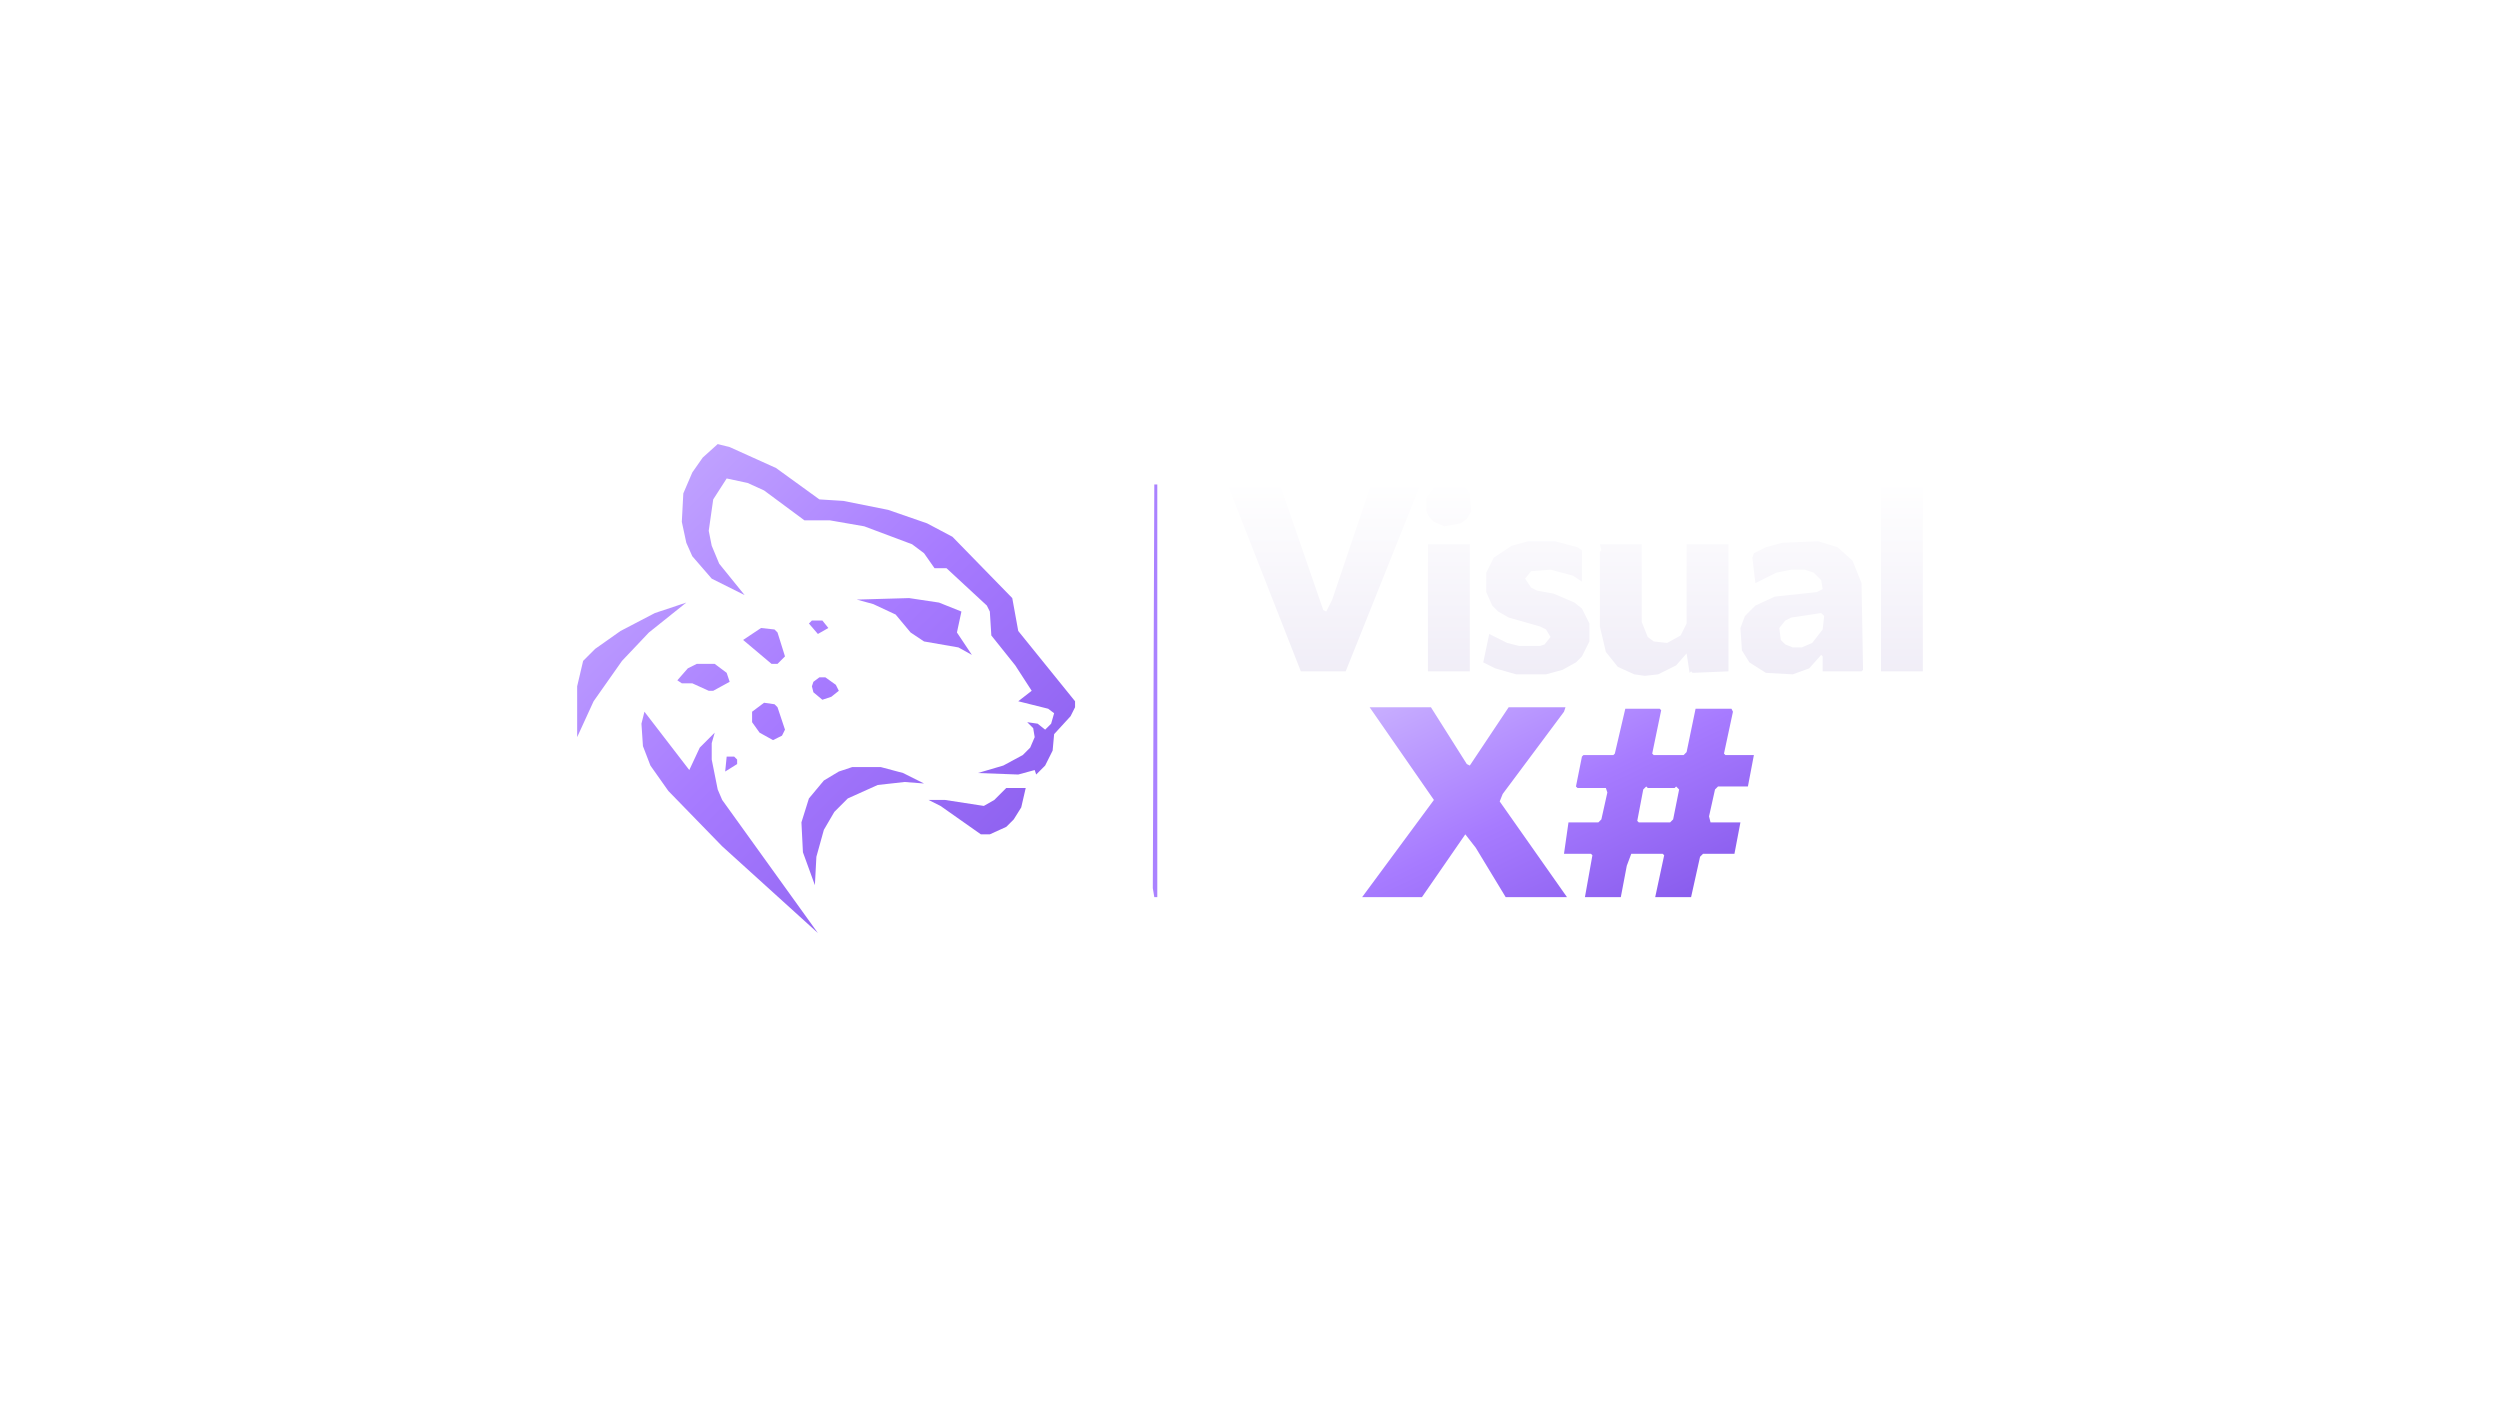
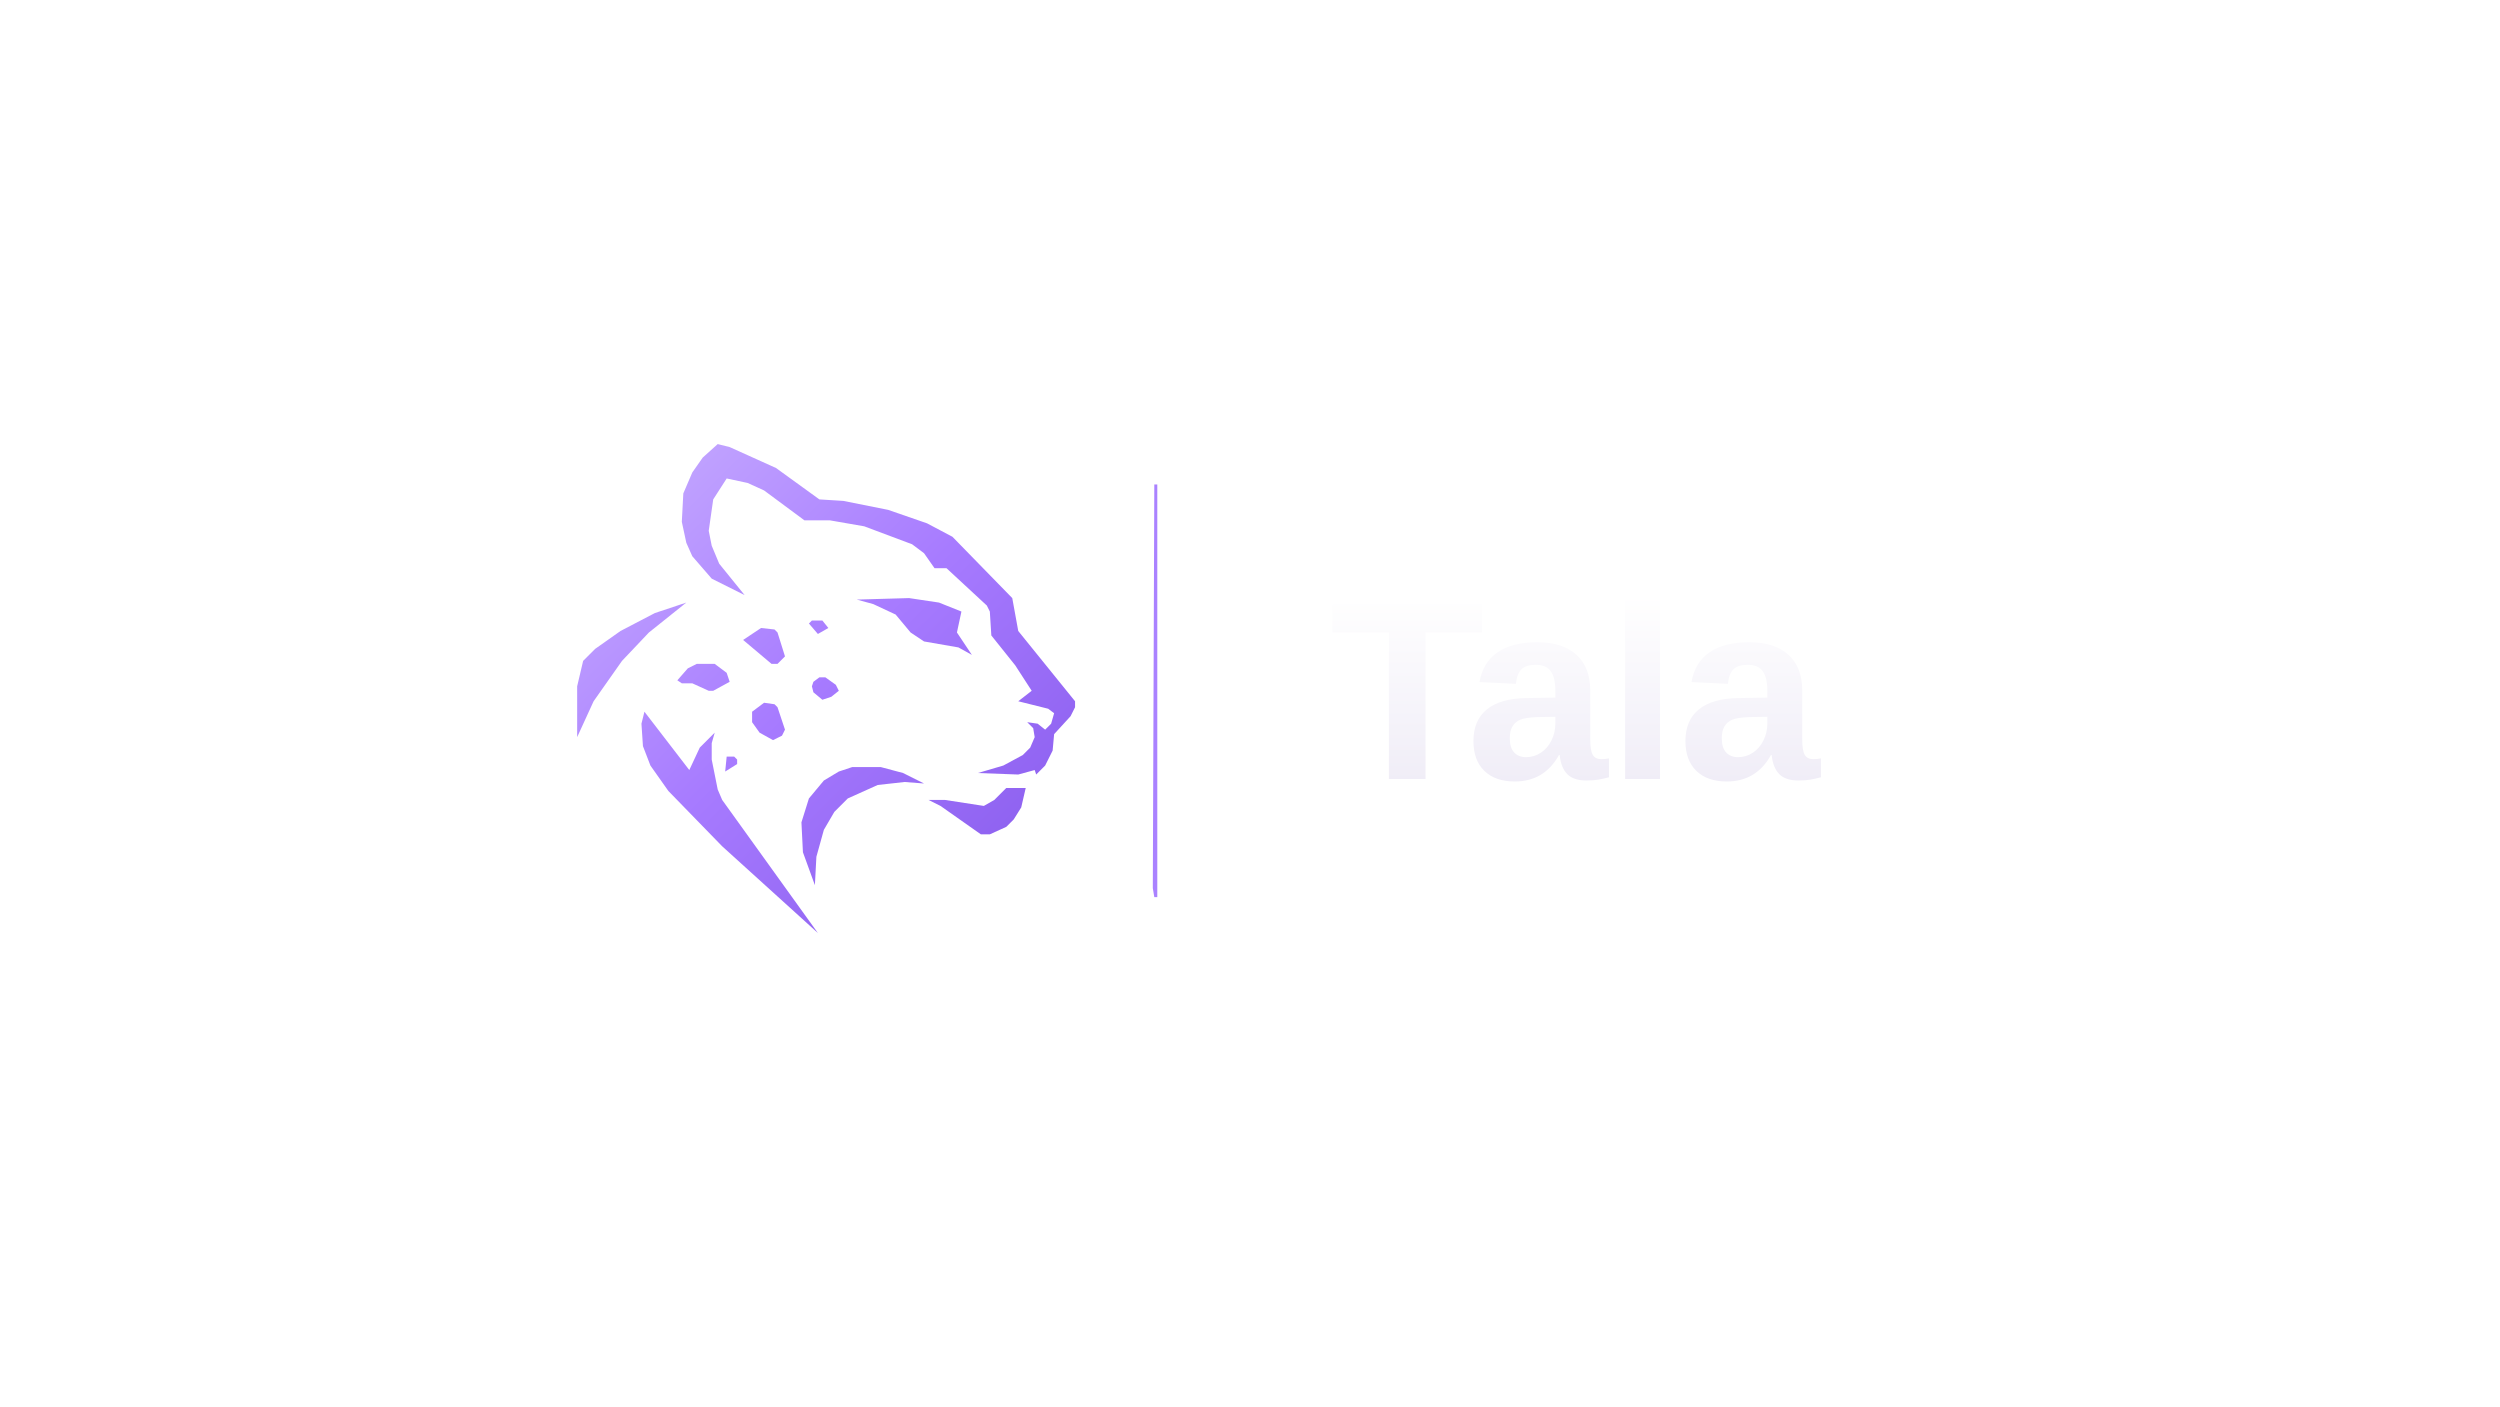
<svg xmlns="http://www.w3.org/2000/svg" width="1672" height="941" viewBox="0 0 1672 941">
  <defs>
    <linearGradient id="purple" x1="0" y1="0" x2="1" y2="1">
      <stop offset="0" stop-color="#c9b0ff" />
      <stop offset="0.48" stop-color="#a77bff" />
      <stop offset="1" stop-color="#8457ea" />
    </linearGradient>
    <linearGradient id="white" x1="0" y1="0" x2="0" y2="1">
      <stop offset="0" stop-color="#ffffff" />
      <stop offset="1" stop-color="#f0edf7" />
    </linearGradient>
  </defs>
  <g id="logo" fill-rule="evenodd" clip-rule="evenodd">
    <path id="leopard" d="M 686 527 L 673 527 L 665 535 L 658 539 L 632 535 L 621 535 L 629 539 L 656 558 L 662 558 L 673 553 L 678 548 L 683 540 Z M 618 524 L 604 517 L 589 513 L 570 513 L 561 516 L 551 522 L 541 534 L 536 550 L 537 570 L 545 592 L 546 573 L 551 555 L 558 543 L 567 534 L 587 525 L 605 523 Z M 491 506 L 486 506 L 485 516 L 493 511 L 493 508 Z M 431 476 L 429 484 L 430 499 L 435 512 L 447 529 L 483 566 L 547 624 L 483 535 L 480 528 L 476 508 L 476 497 L 478 490 L 468 500 L 461 515 Z M 511 470 L 503 476 L 503 483 L 508 490 L 517 495 L 523 492 L 525 488 L 520 473 L 518 471 Z M 543 459 L 544 463 L 550 468 L 556 466 L 561 462 L 559 458 L 552 453 L 548 453 L 544 456 Z M 453 455 L 456 457 L 463 457 L 474 462 L 477 462 L 488 456 L 486 450 L 478 444 L 466 444 L 460 447 Z M 497 428 L 516 444 L 520 444 L 525 439 L 520 423 L 518 421 L 509 420 Z M 541 417 L 547 424 L 554 420 L 550 415 L 543 415 Z M 459 403 L 438 410 L 415 422 L 398 434 L 390 442 L 386 459 L 386 493 L 397 469 L 416 442 L 434 423 Z M 573 401 L 584 404 L 599 411 L 609 423 L 618 429 L 641 433 L 650 438 L 640 423 L 643 409 L 628 403 L 608 400 Z M 470 306 L 463 316 L 457 330 L 456 349 L 459 363 L 463 372 L 476 387 L 498 398 L 481 377 L 476 365 L 474 355 L 477 334 L 486 320 L 500 323 L 511 328 L 538 348 L 555 348 L 578 352 L 610 364 L 618 370 L 625 380 L 633 380 L 660 405 L 662 409 L 663 425 L 679 445 L 690 462 L 681 469 L 701 474 L 705 477 L 703 484 L 699 488 L 694 484 L 687 483 L 691 487 L 692 493 L 689 500 L 684 505 L 671 512 L 654 517 L 681 518 L 692 515 L 693 518 L 699 512 L 704 502 L 705 491 L 716 479 L 719 473 L 719 469 L 681 422 L 677 400 L 637 359 L 620 350 L 594 341 L 564 335 L 548 334 L 519 313 L 488 299 L 480 297 Z" fill="url(#purple)" />
    <path id="divider" d="M 772 324 L 771 594 L 772 600 L 774 600 L 774 324 Z" fill="#aa82ff" />
-     <path id="visual" d="M 1220 412 L 1219 421 L 1212 430 L 1205 433 L 1199 433 L 1194 431 L 1191 428 L 1190 420 L 1194 415 L 1198 413 L 1218 410 Z M 1070 364 L 1071 368 L 1070 369 L 1070 419 L 1074 436 L 1082 446 L 1093 451 L 1100 452 L 1109 451 L 1121 445 L 1128 437 L 1130 450 L 1131 449 L 1132 450 L 1156 449 L 1156 364 L 1128 364 L 1128 417 L 1124 425 L 1115 430 L 1106 429 L 1102 426 L 1098 416 L 1098 364 Z M 955 364 L 955 449 L 983 449 L 983 364 Z M 1173 370 L 1172 373 L 1174 390 L 1188 383 L 1198 381 L 1207 381 L 1213 383 L 1218 388 L 1219 394 L 1215 396 L 1187 399 L 1174 405 L 1167 412 L 1164 420 L 1165 435 L 1170 443 L 1181 450 L 1199 451 L 1210 447 L 1218 438 L 1219 439 L 1219 449 L 1245 449 L 1246 448 L 1245 390 L 1239 375 L 1229 366 L 1216 362 L 1192 363 L 1181 366 Z M 1022 362 L 1011 365 L 999 373 L 994 383 L 994 396 L 998 405 L 1002 409 L 1009 413 L 1030 419 L 1034 421 L 1037 426 L 1033 431 L 1030 432 L 1016 432 L 1008 430 L 996 424 L 992 443 L 1000 447 L 1014 451 L 1034 451 L 1045 448 L 1054 443 L 1058 439 L 1063 429 L 1063 417 L 1058 407 L 1053 403 L 1039 397 L 1028 395 L 1024 393 L 1020 387 L 1024 382 L 1037 381 L 1052 385 L 1058 389 L 1058 368 L 1055 366 L 1040 362 Z M 821 324 L 870 449 L 900 449 L 950 324 L 917 324 L 891 401 L 887 409 L 885 408 L 856 324 Z M 1259 322 L 1258 323 L 1258 449 L 1286 449 L 1286 323 L 1285 322 Z M 971 322 L 960 325 L 954 333 L 954 342 L 956 346 L 959 349 L 966 352 L 977 350 L 981 347 L 984 342 L 983 330 L 980 326 Z" fill="url(#white)" />
-     <path id="xsharp" d="M 1101 526 L 1102 527 L 1120 527 L 1121 526 L 1123 528 L 1119 548 L 1117 550 L 1096 550 L 1095 549 L 1099 528 Z M 1087 474 L 1080 504 L 1079 505 L 1059 505 L 1058 506 L 1054 526 L 1055 527 L 1074 527 L 1075 530 L 1071 548 L 1069 550 L 1049 550 L 1046 571 L 1064 571 L 1065 572 L 1060 600 L 1084 600 L 1088 579 L 1091 571 L 1112 571 L 1113 572 L 1107 600 L 1131 600 L 1137 573 L 1139 571 L 1160 571 L 1164 550 L 1144 550 L 1143 546 L 1147 528 L 1149 526 L 1169 526 L 1173 505 L 1154 505 L 1153 504 L 1159 476 L 1158 474 L 1134 474 L 1128 503 L 1126 505 L 1106 505 L 1105 504 L 1111 475 L 1110 474 Z M 916 473 L 959 535 L 911 600 L 951 600 L 980 558 L 987 567 L 1007 600 L 1048 600 L 1003 536 L 1005 531 L 1046 476 L 1047 473 L 1009 473 L 983 512 L 981 511 L 957 473 Z" fill="url(#purple)" />
+     <text id="tala" x="1053" y="521" text-anchor="middle" font-family="Segoe UI, Arial, sans-serif" font-weight="700" font-size="170" fill="url(#white)">Tala</text>
  </g>
</svg>
